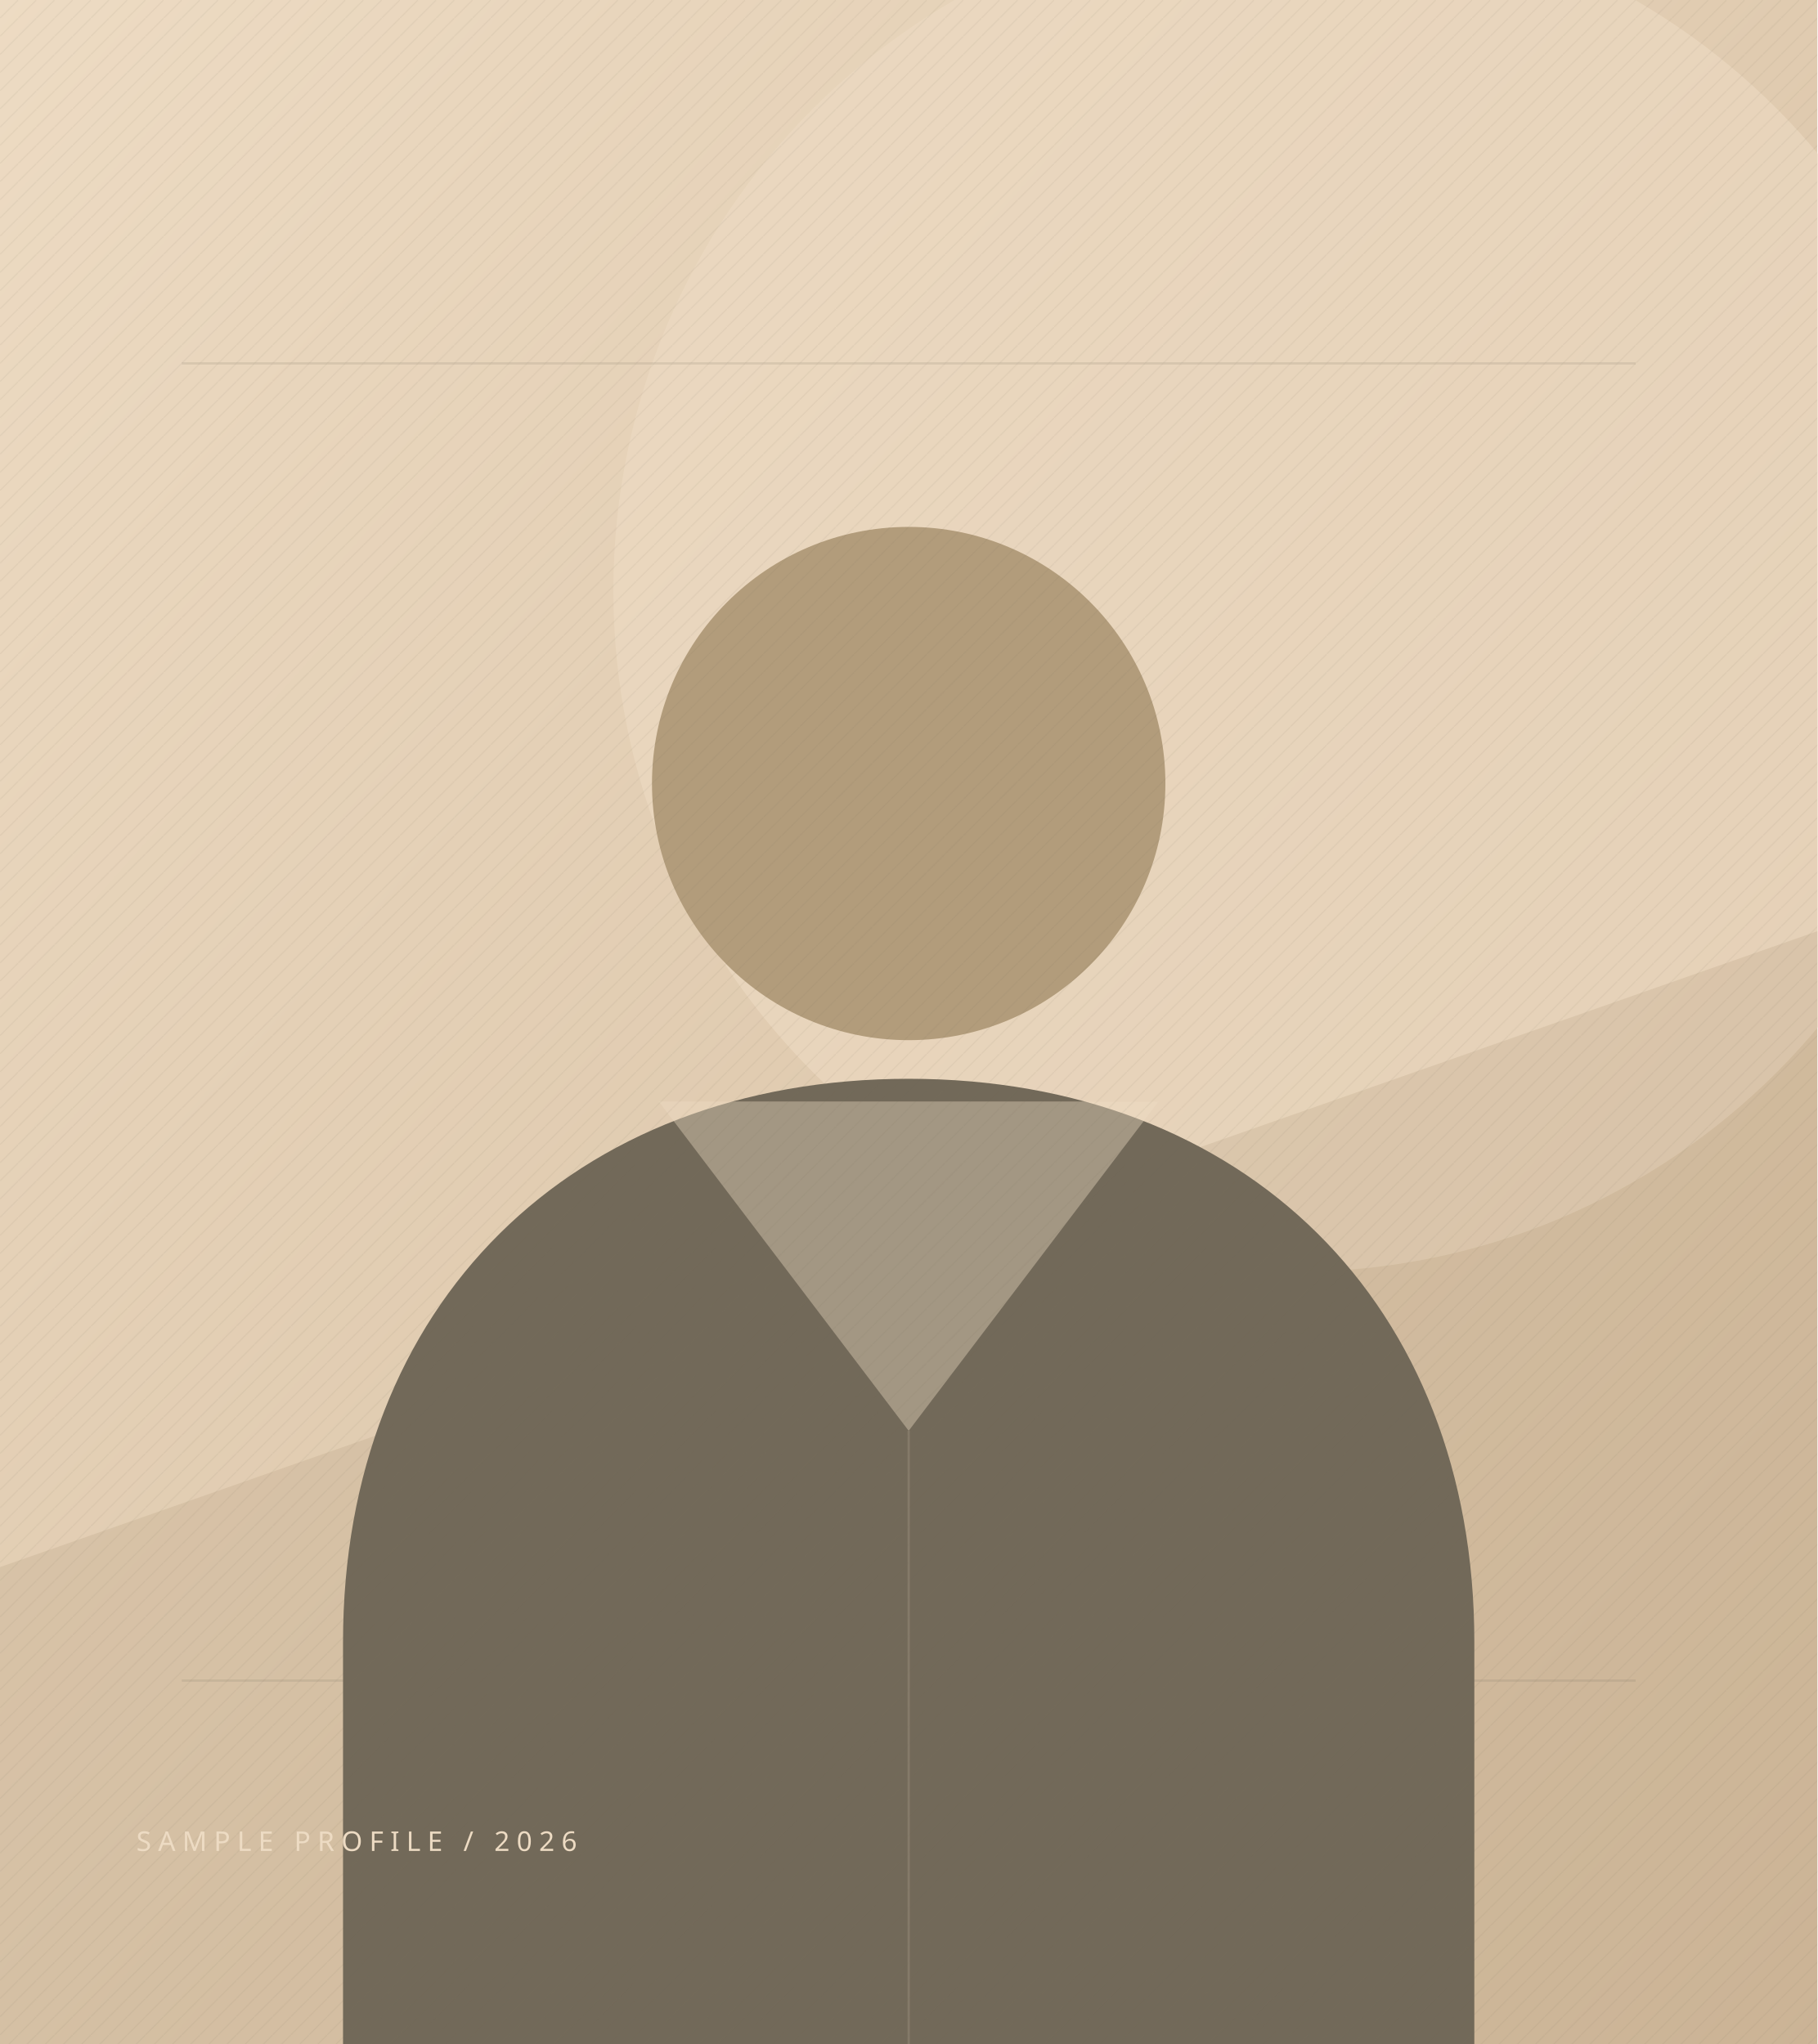
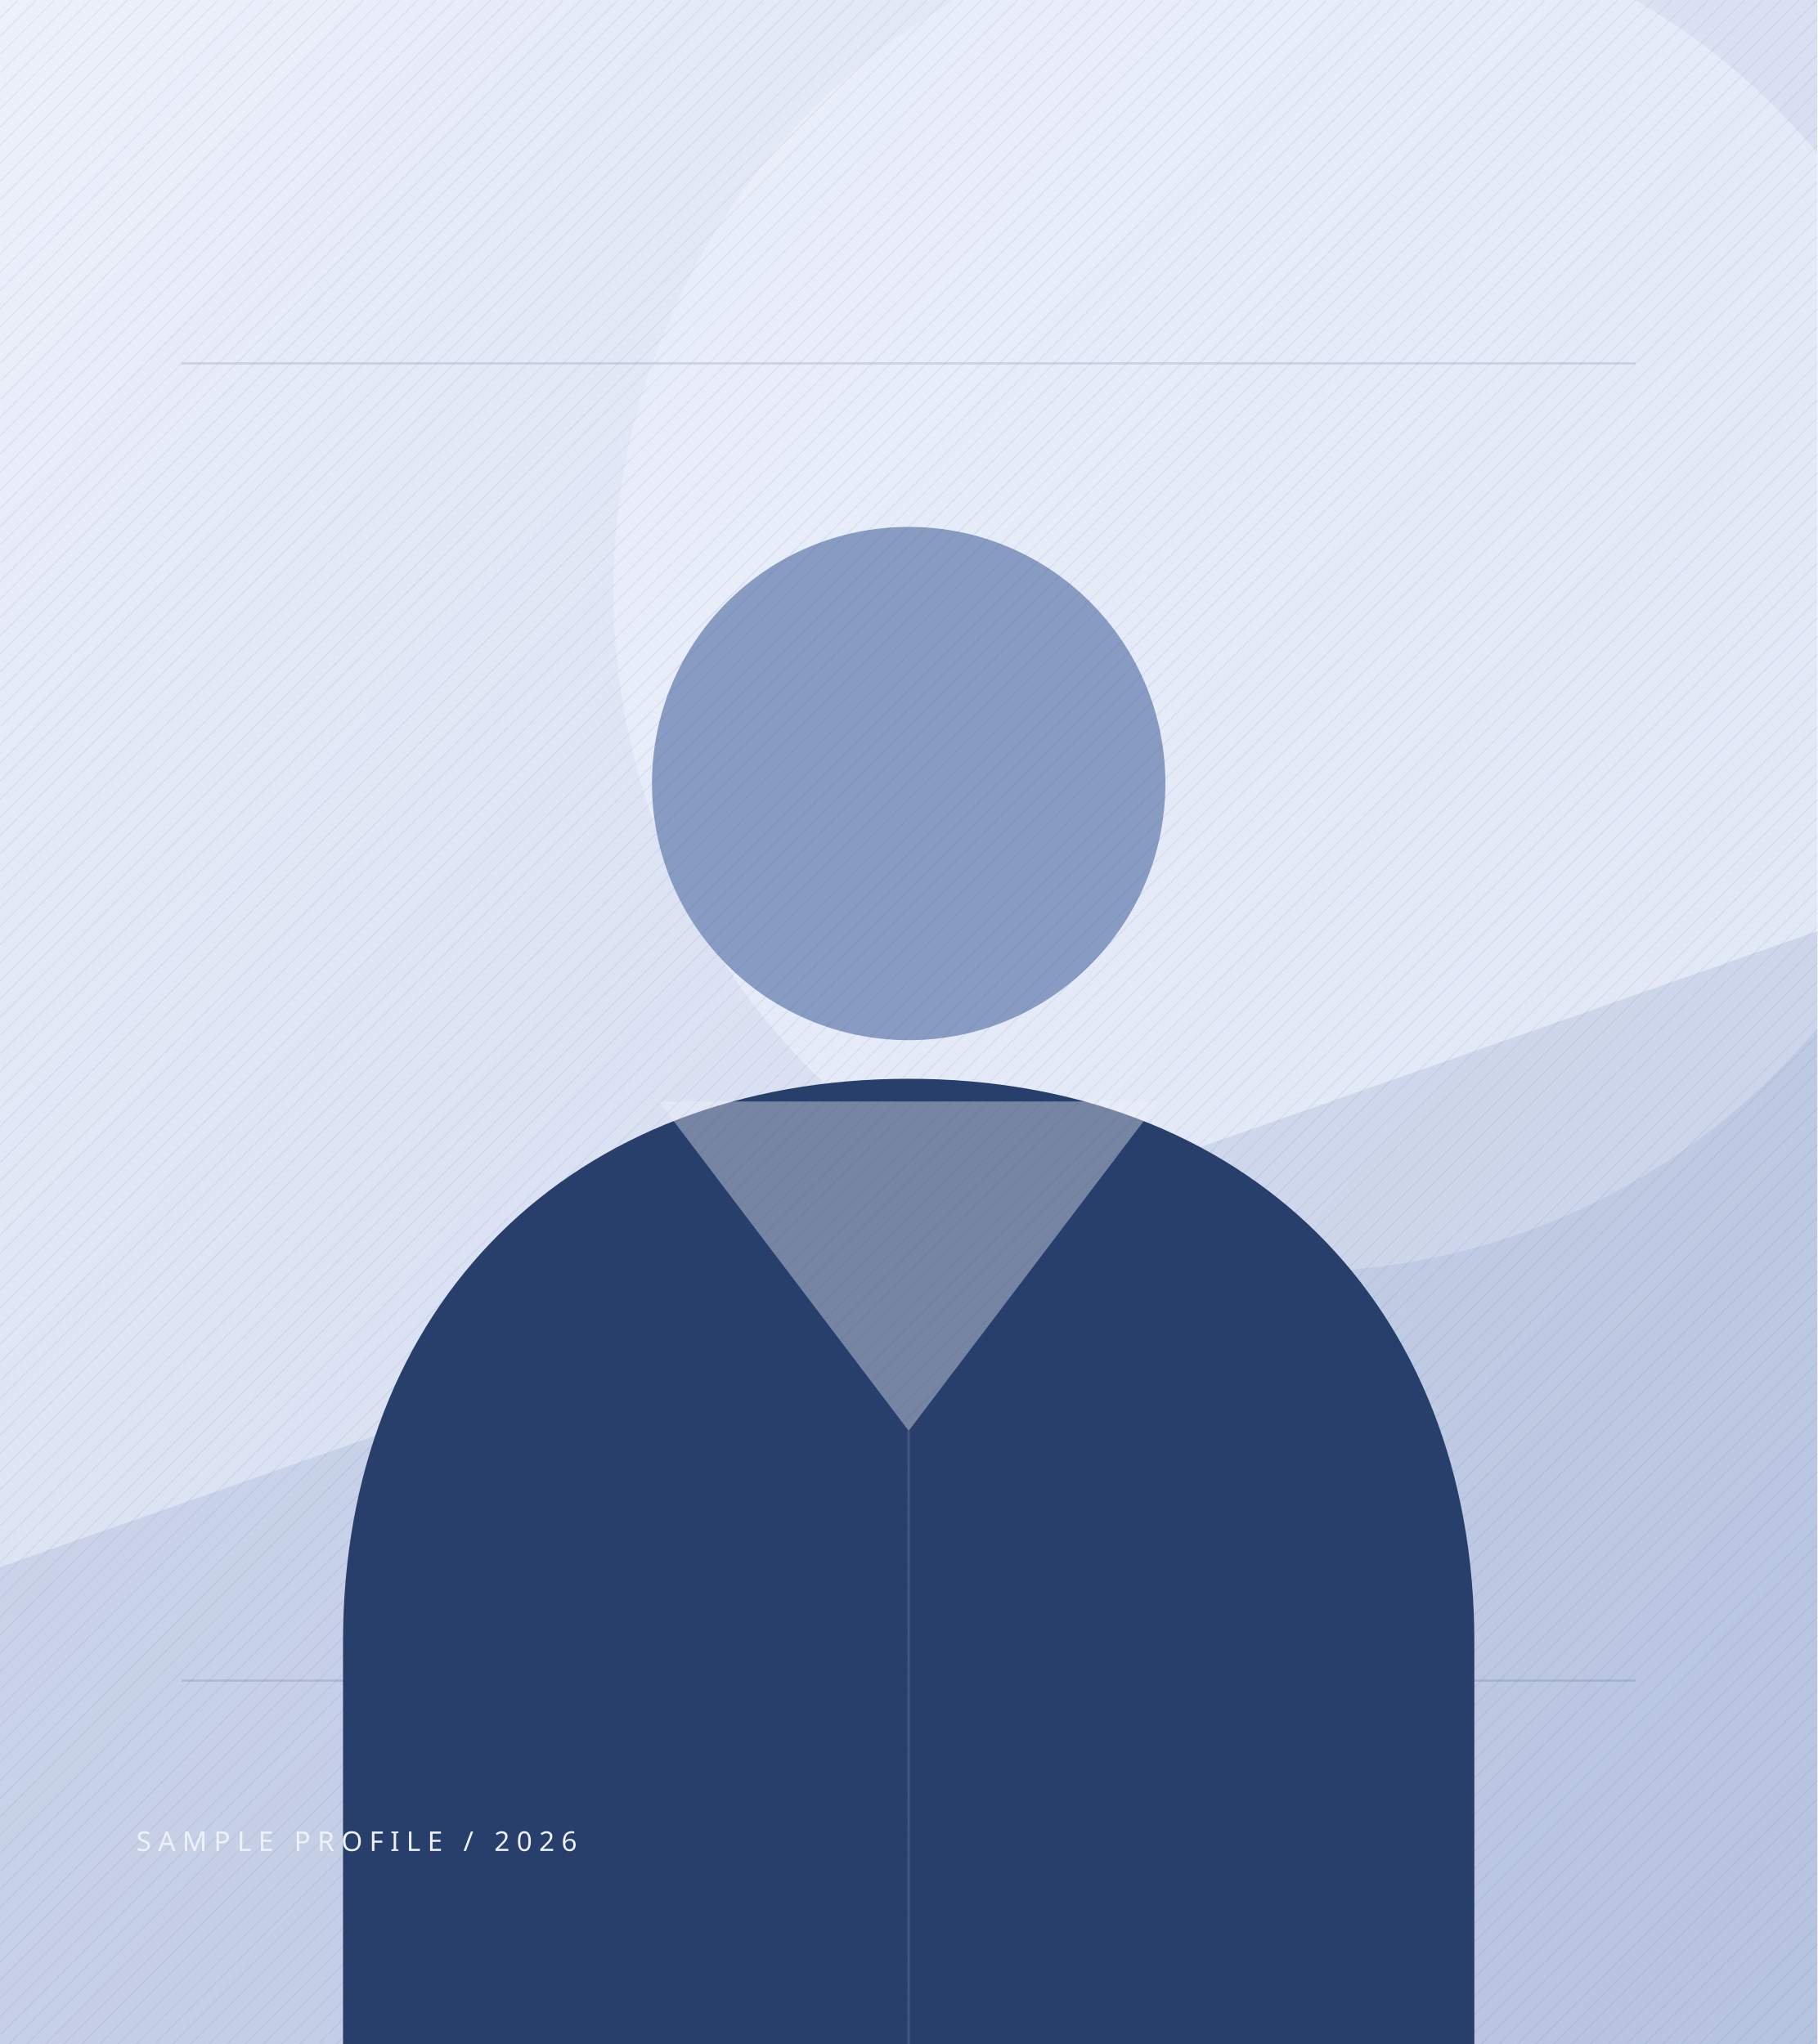
<svg xmlns="http://www.w3.org/2000/svg" viewBox="0 0 800 900">
  <defs>
    <linearGradient id="bg" x2="1" y2="1">
-       <stop stop-color="#eddbc3" />
-       <stop offset="1" stop-color="#d3bb9d" />
+       <stop stop-color="#edf1fb" />
+       <stop offset="1" stop-color="#c4cfe8" />
    </linearGradient>
    <pattern id="lines" width="8" height="8" patternUnits="userSpaceOnUse">
-       <path d="M0 8L8 0" stroke="#726959" stroke-width=".5" opacity=".08" />
+       <path d="M0 8L8 0" stroke="#283e6b" stroke-width=".5" opacity=".08" />
    </pattern>
  </defs>
  <rect width="800" height="900" fill="url(#bg)" />
-   <circle cx="570" cy="260" r="300" fill="#eddbc3" opacity=".6" />
-   <path d="M0 690L800 410V900H0Z" fill="#b29c7b" opacity=".23" />
-   <path d="M80 160H720M80 740H720" stroke="#726959" opacity=".15" />
-   <circle cx="400" cy="345" r="113" fill="#b29c7b" />
-   <path d="M151 900V723c0-149 101-248 249-248s249 99 249 248v177" fill="#726959" />
-   <path d="M290 485L400 630 510 485" fill="#eddbc3" opacity=".4" />
-   <path d="M400 630V900" stroke="#eddbc3" opacity=".15" />
+   <circle cx="570" cy="260" r="300" fill="#edf1fb" opacity=".6" />
+   <path d="M0 690L800 410V900H0Z" fill="#879bc3" opacity=".23" />
+   <path d="M80 160H720M80 740H720" stroke="#283e6b" opacity=".15" />
+   <circle cx="400" cy="345" r="113" fill="#879bc3" />
+   <path d="M151 900V723c0-149 101-248 249-248s249 99 249 248v177" fill="#283e6b" />
+   <path d="M290 485L400 630 510 485" fill="#edf1fb" opacity=".4" />
+   <path d="M400 630V900" stroke="#edf1fb" opacity=".15" />
  <rect width="800" height="900" fill="url(#lines)" />
-   <text x="60" y="815" fill="#eddbc3" font-size="12" letter-spacing="3" font-family="sans-serif">SAMPLE PROFILE / 2026</text>
+   <text x="60" y="815" fill="#edf1fb" font-size="12" letter-spacing="3" font-family="sans-serif">SAMPLE PROFILE / 2026</text>
</svg>
